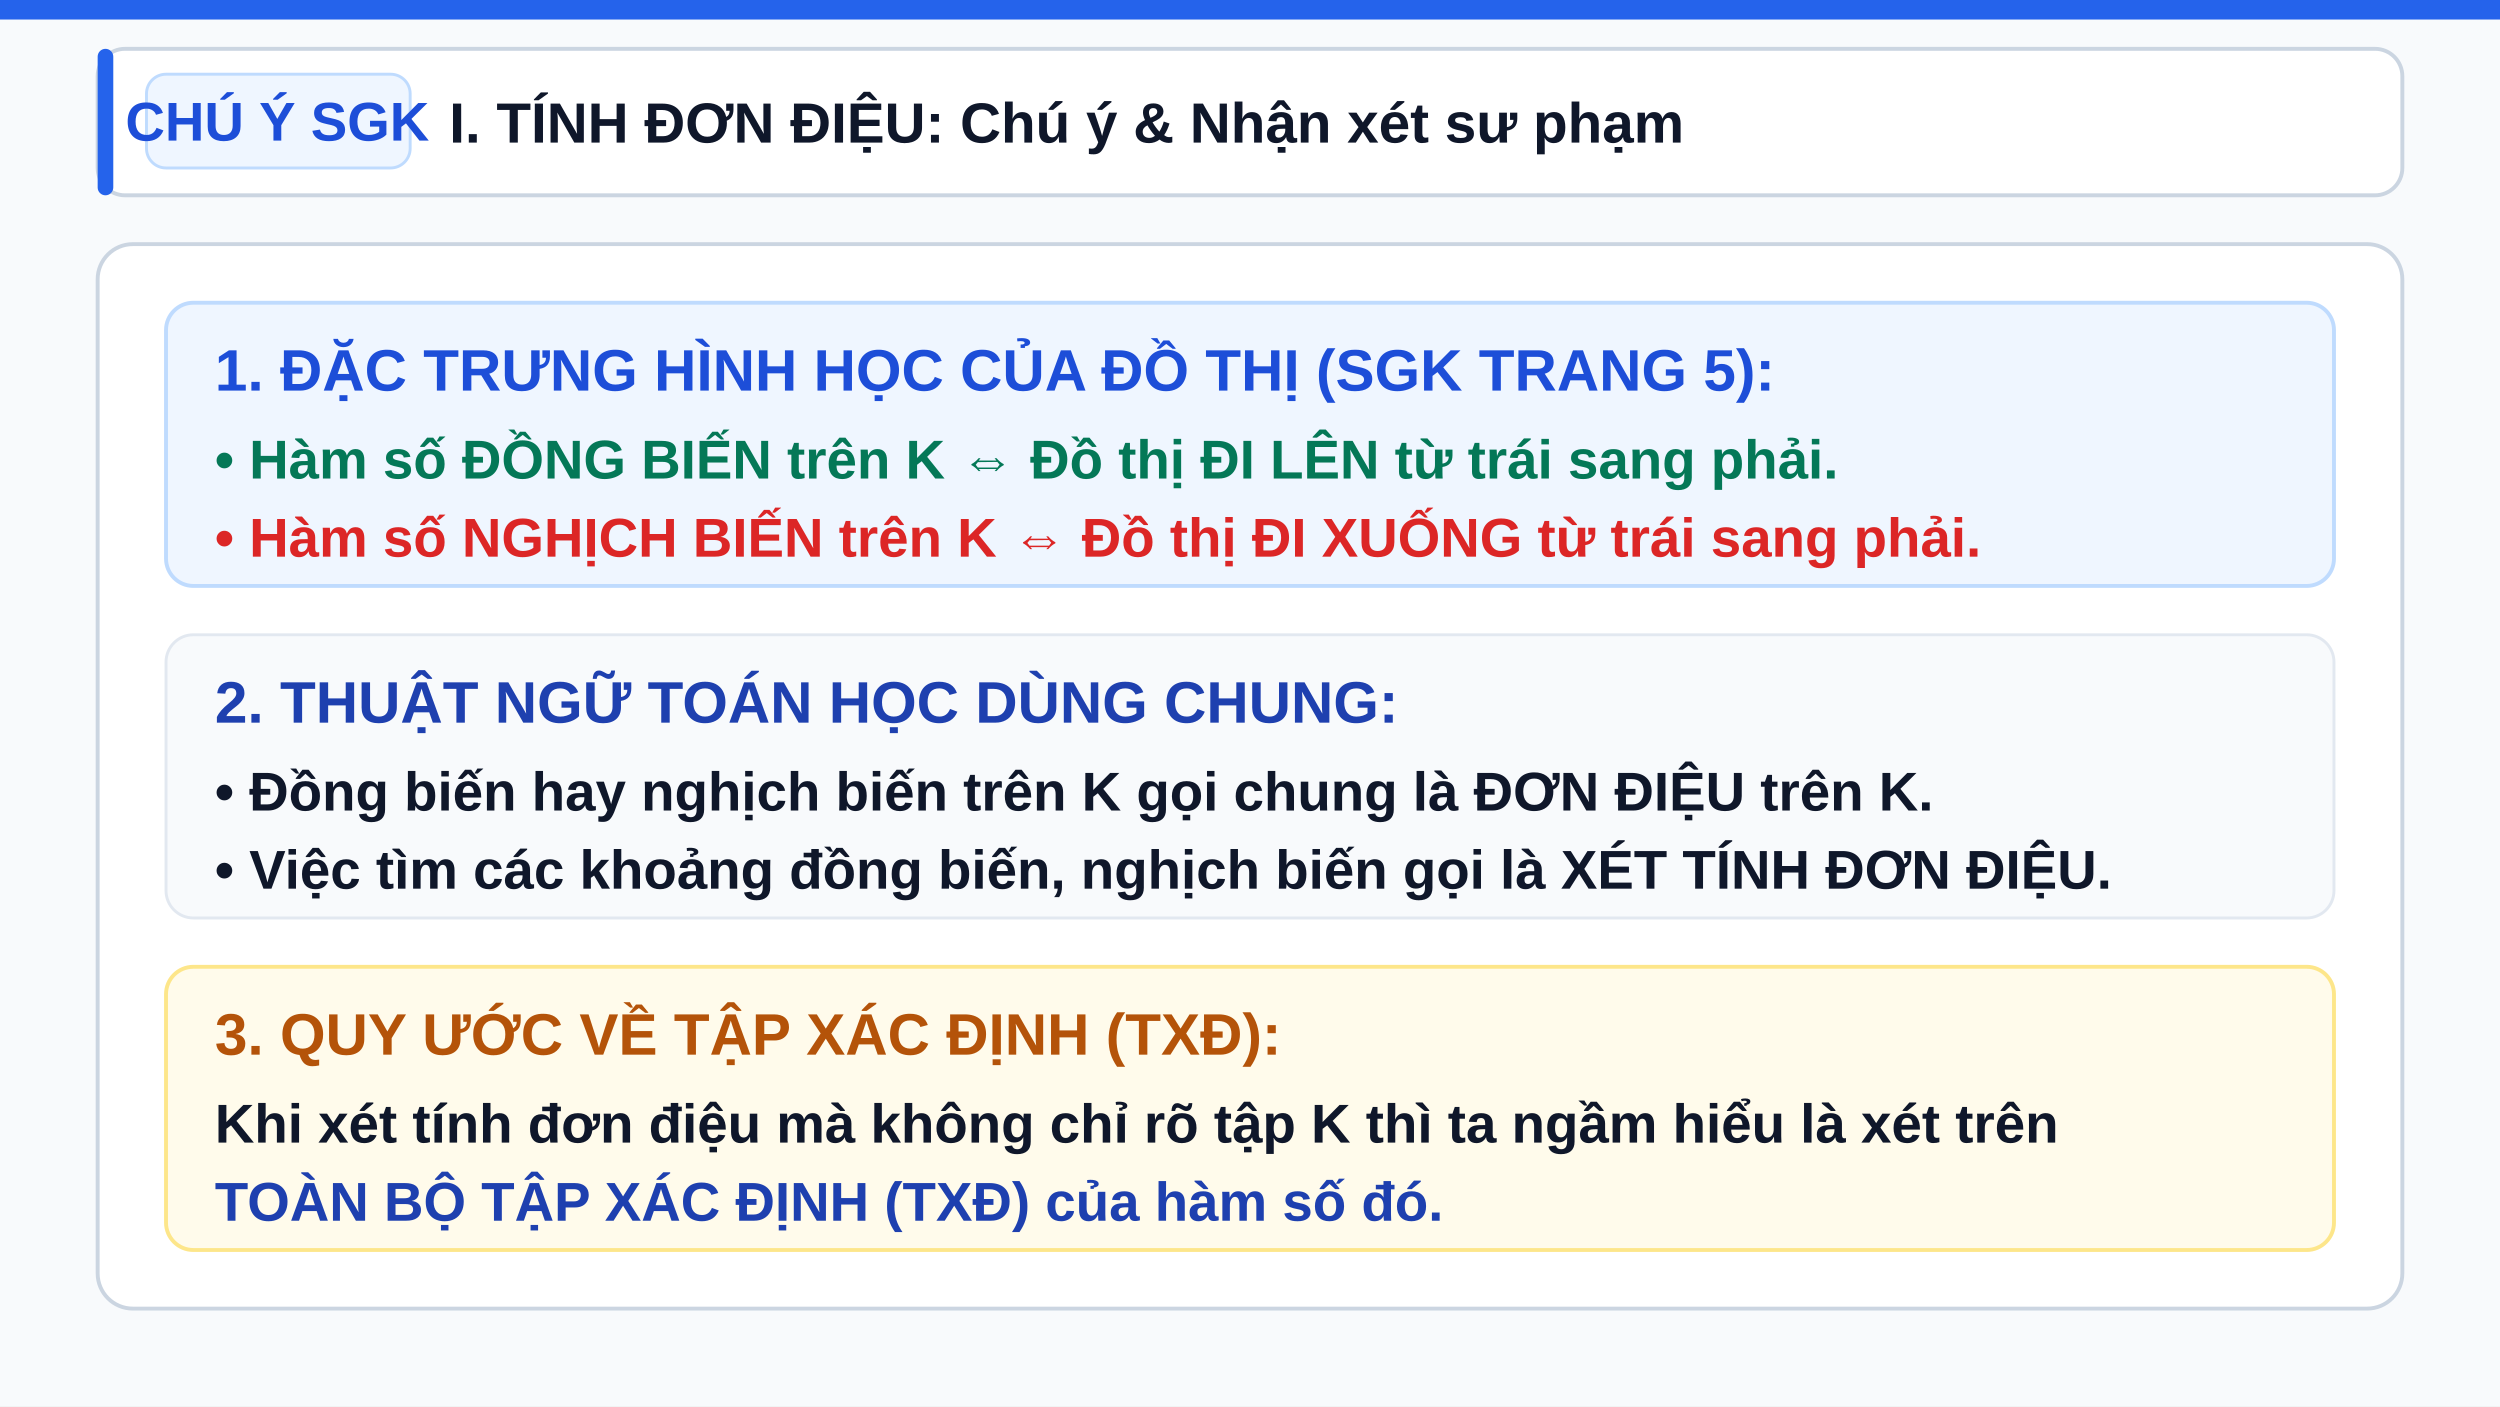
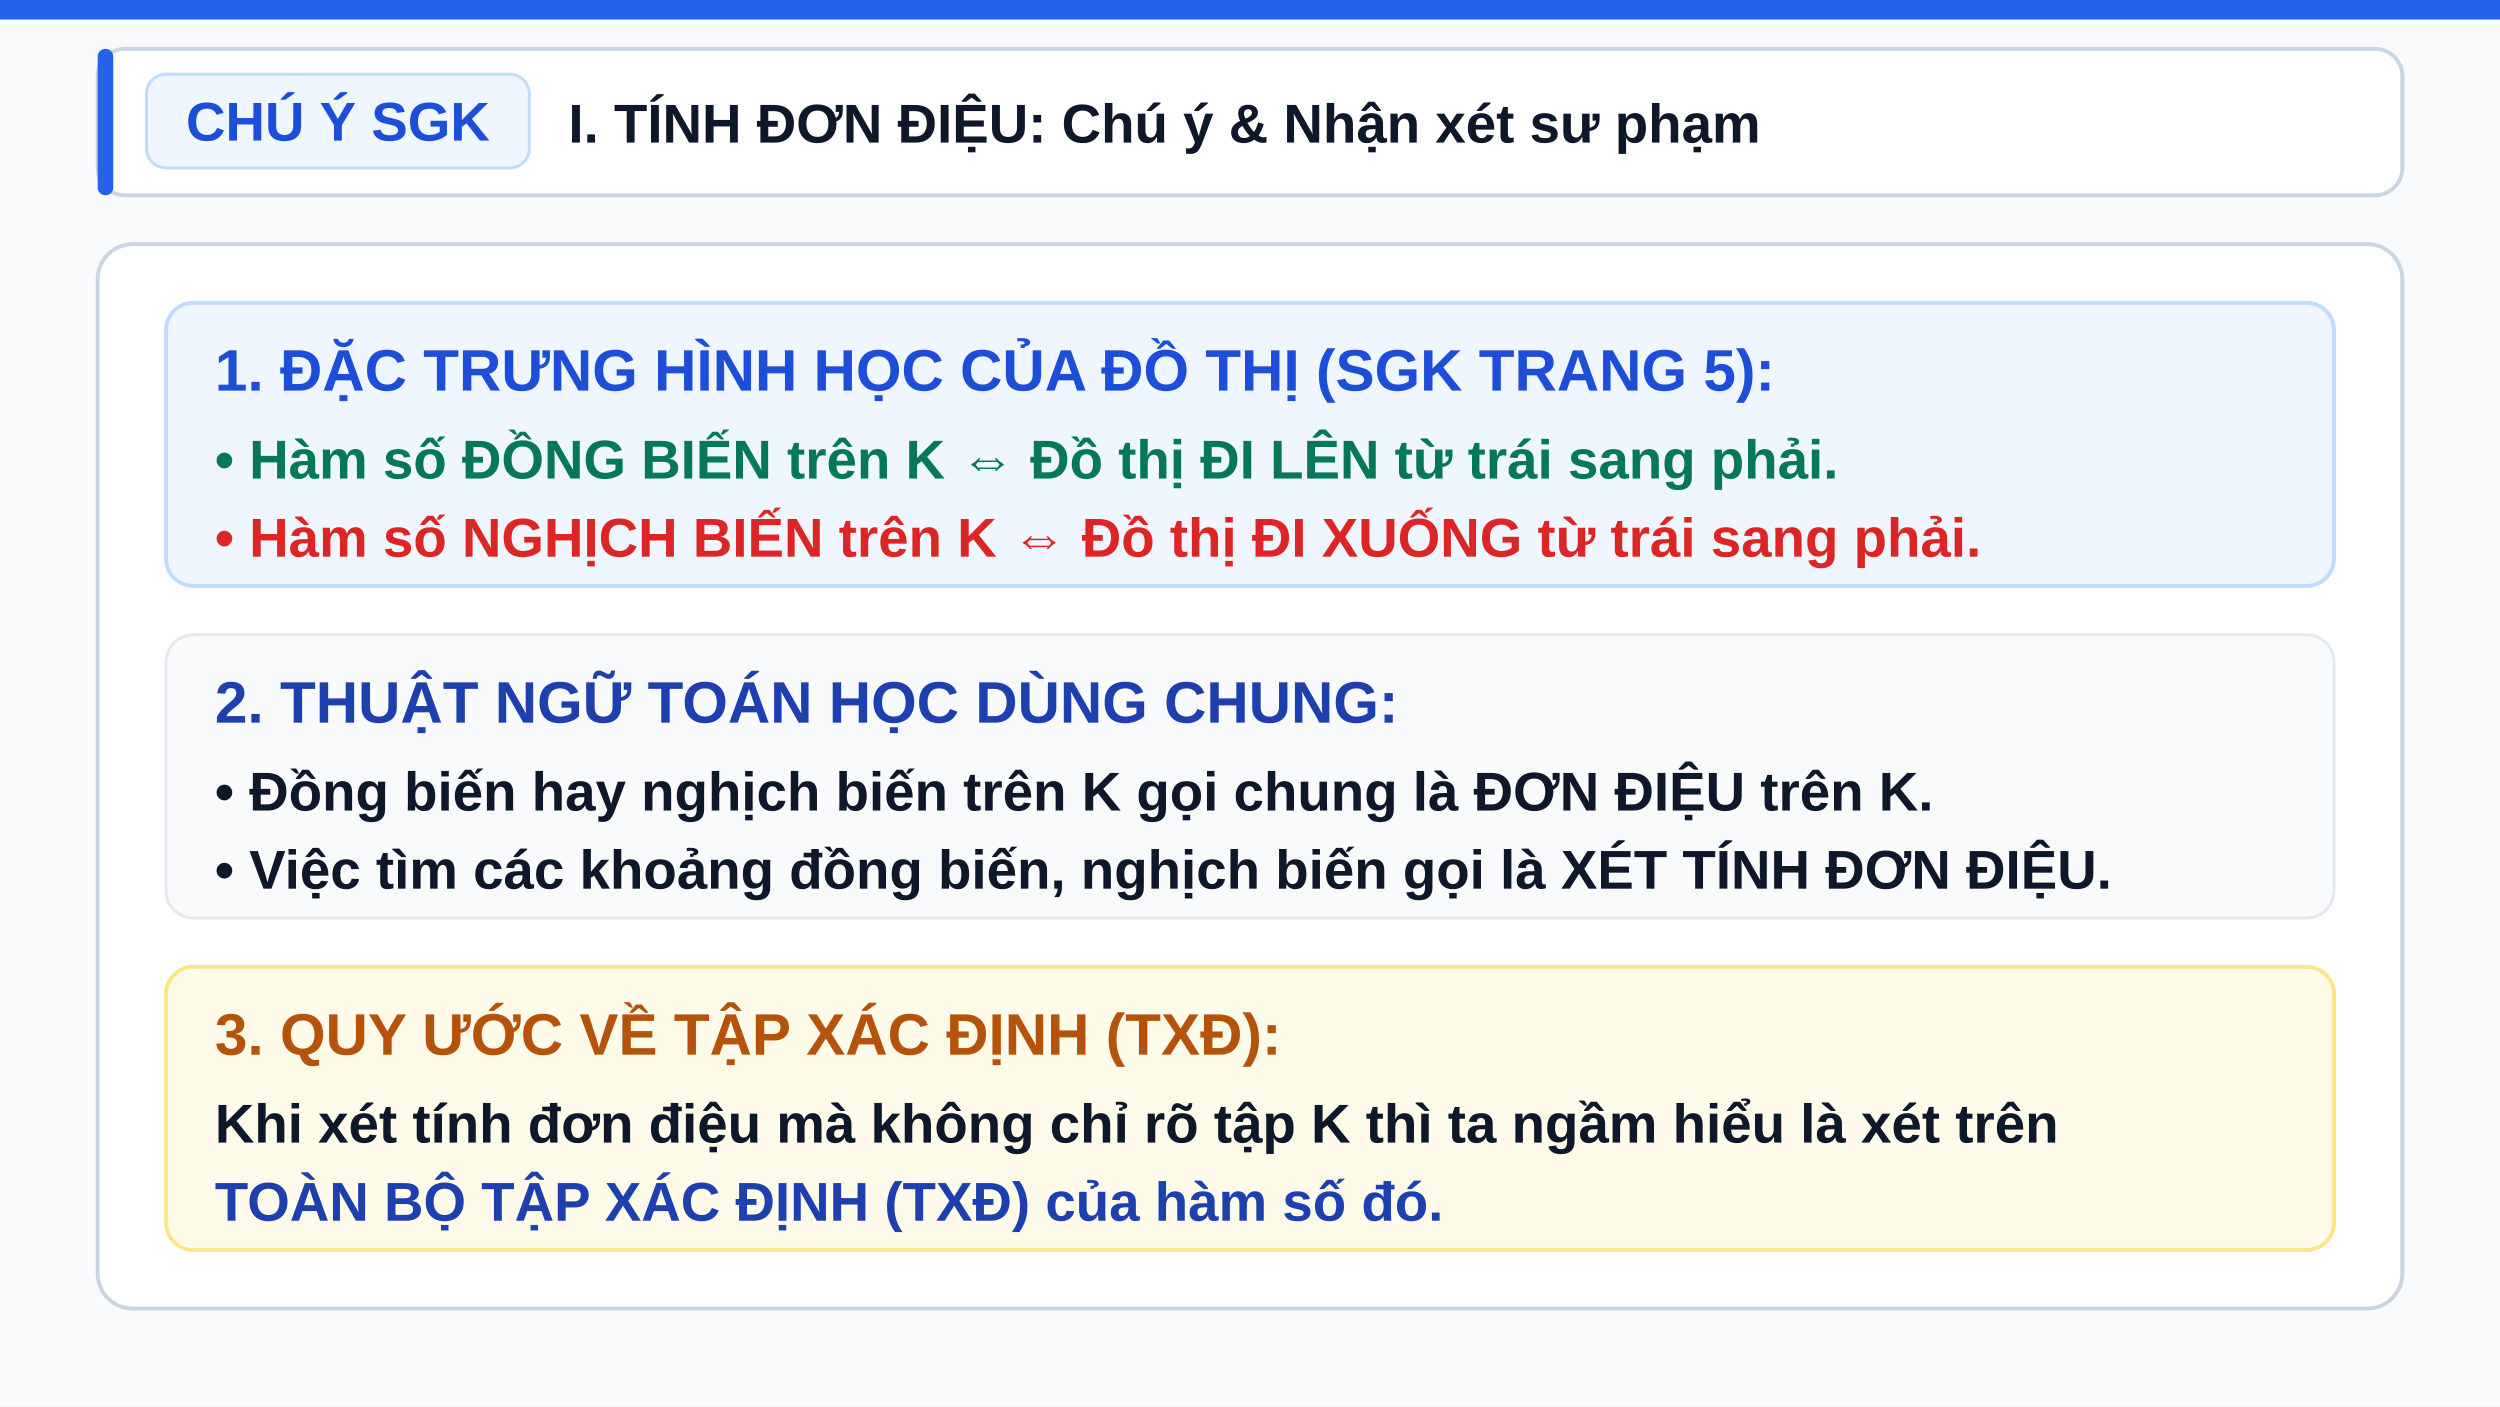
<svg xmlns="http://www.w3.org/2000/svg" width="1280" height="720" viewBox="0 0 1280 720" font-family="Arial, 'Segoe UI', sans-serif">
  <rect x="0" y="0" width="1280" height="720" fill="#F8FAFC" />
  <rect x="0" y="0" width="1280" height="10" fill="#2563EB" />
  <g id="header-group">
    <rect x="50" y="25" width="1180" height="75" rx="14" fill="#FFFFFF" stroke="#CBD5E1" stroke-width="2" />
    <rect x="50" y="25" width="8" height="75" rx="4" fill="#2563EB" />
-     <rect x="75" y="38" width="135" height="48" rx="10" fill="#EFF6FF" stroke="#BFDBFE" stroke-width="1.5" />
-     <text x="142" y="72" fill="#1D4ED8" font-size="28" font-weight="800" text-anchor="middle">CHÚ Ý SGK</text>
-     <text x="230" y="73" fill="#0F172A" font-size="29" font-weight="800">I. TÍNH ĐƠN ĐIỆU: Chú ý &amp; Nhận xét sư phạm</text>
+     <rect x="75" y="38" width="196" height="48" rx="10" fill="#EFF6FF" stroke="#BFDBFE" stroke-width="1.5" />
+     <text x="173" y="72" fill="#1D4ED8" font-size="28" font-weight="800" text-anchor="middle">CHÚ Ý SGK</text>
+     <text x="291" y="73" fill="#0F172A" font-size="28" font-weight="800">I. TÍNH ĐƠN ĐIỆU: Chú ý &amp; Nhận xét sư phạm</text>
  </g>
  <g id="content">
    <rect x="50" y="125" width="1180" height="545" rx="18" fill="#FFFFFF" stroke="#CBD5E1" stroke-width="2" />
    <rect x="85" y="155" width="1110" height="145" rx="14" fill="#EFF6FF" stroke="#BFDBFE" stroke-width="2" />
    <text x="110" y="200" fill="#1D4ED8" font-size="30" font-weight="800">1. ĐẶC TRƯNG HÌNH HỌC CỦA ĐỒ THỊ (SGK TRANG 5):</text>
    <text x="110" y="245" fill="#047857" font-size="28" font-weight="700">• Hàm số ĐỒNG BIẾN trên K  ⇔  Đồ thị ĐI LÊN từ trái sang phải.</text>
    <text x="110" y="285" fill="#DC2626" font-size="28" font-weight="700">• Hàm số NGHỊCH BIẾN trên K  ⇔  Đồ thị ĐI XUỐNG từ trái sang phải.</text>
    <rect x="85" y="325" width="1110" height="145" rx="14" fill="#F8FAFC" stroke="#E2E8F0" stroke-width="1.5" />
    <text x="110" y="370" fill="#1E40AF" font-size="30" font-weight="800">2. THUẬT NGỮ TOÁN HỌC DÙNG CHUNG:</text>
    <text x="110" y="415" fill="#0F172A" font-size="28" font-weight="600">• Đồng biến hay nghịch biến trên K gọi chung là ĐƠN ĐIỆU trên K.</text>
    <text x="110" y="455" fill="#0F172A" font-size="28" font-weight="600">• Việc tìm các khoảng đồng biến, nghịch biến gọi là XÉT TÍNH ĐƠN ĐIỆU.</text>
    <rect x="85" y="495" width="1110" height="145" rx="14" fill="#FFFBEB" stroke="#FDE68A" stroke-width="2" />
    <text x="110" y="540" fill="#B45309" font-size="30" font-weight="800">3. QUY ƯỚC VỀ TẬP XÁC ĐỊNH (TXĐ):</text>
    <text x="110" y="585" fill="#0F172A" font-size="28" font-weight="600">Khi xét tính đơn điệu mà không chỉ rõ tập K thì ta ngầm hiểu là xét trên</text>
    <text x="110" y="625" fill="#1E40AF" font-size="28" font-weight="800">TOÀN BỘ TẬP XÁC ĐỊNH (TXĐ) của hàm số đó.</text>
  </g>
</svg>
